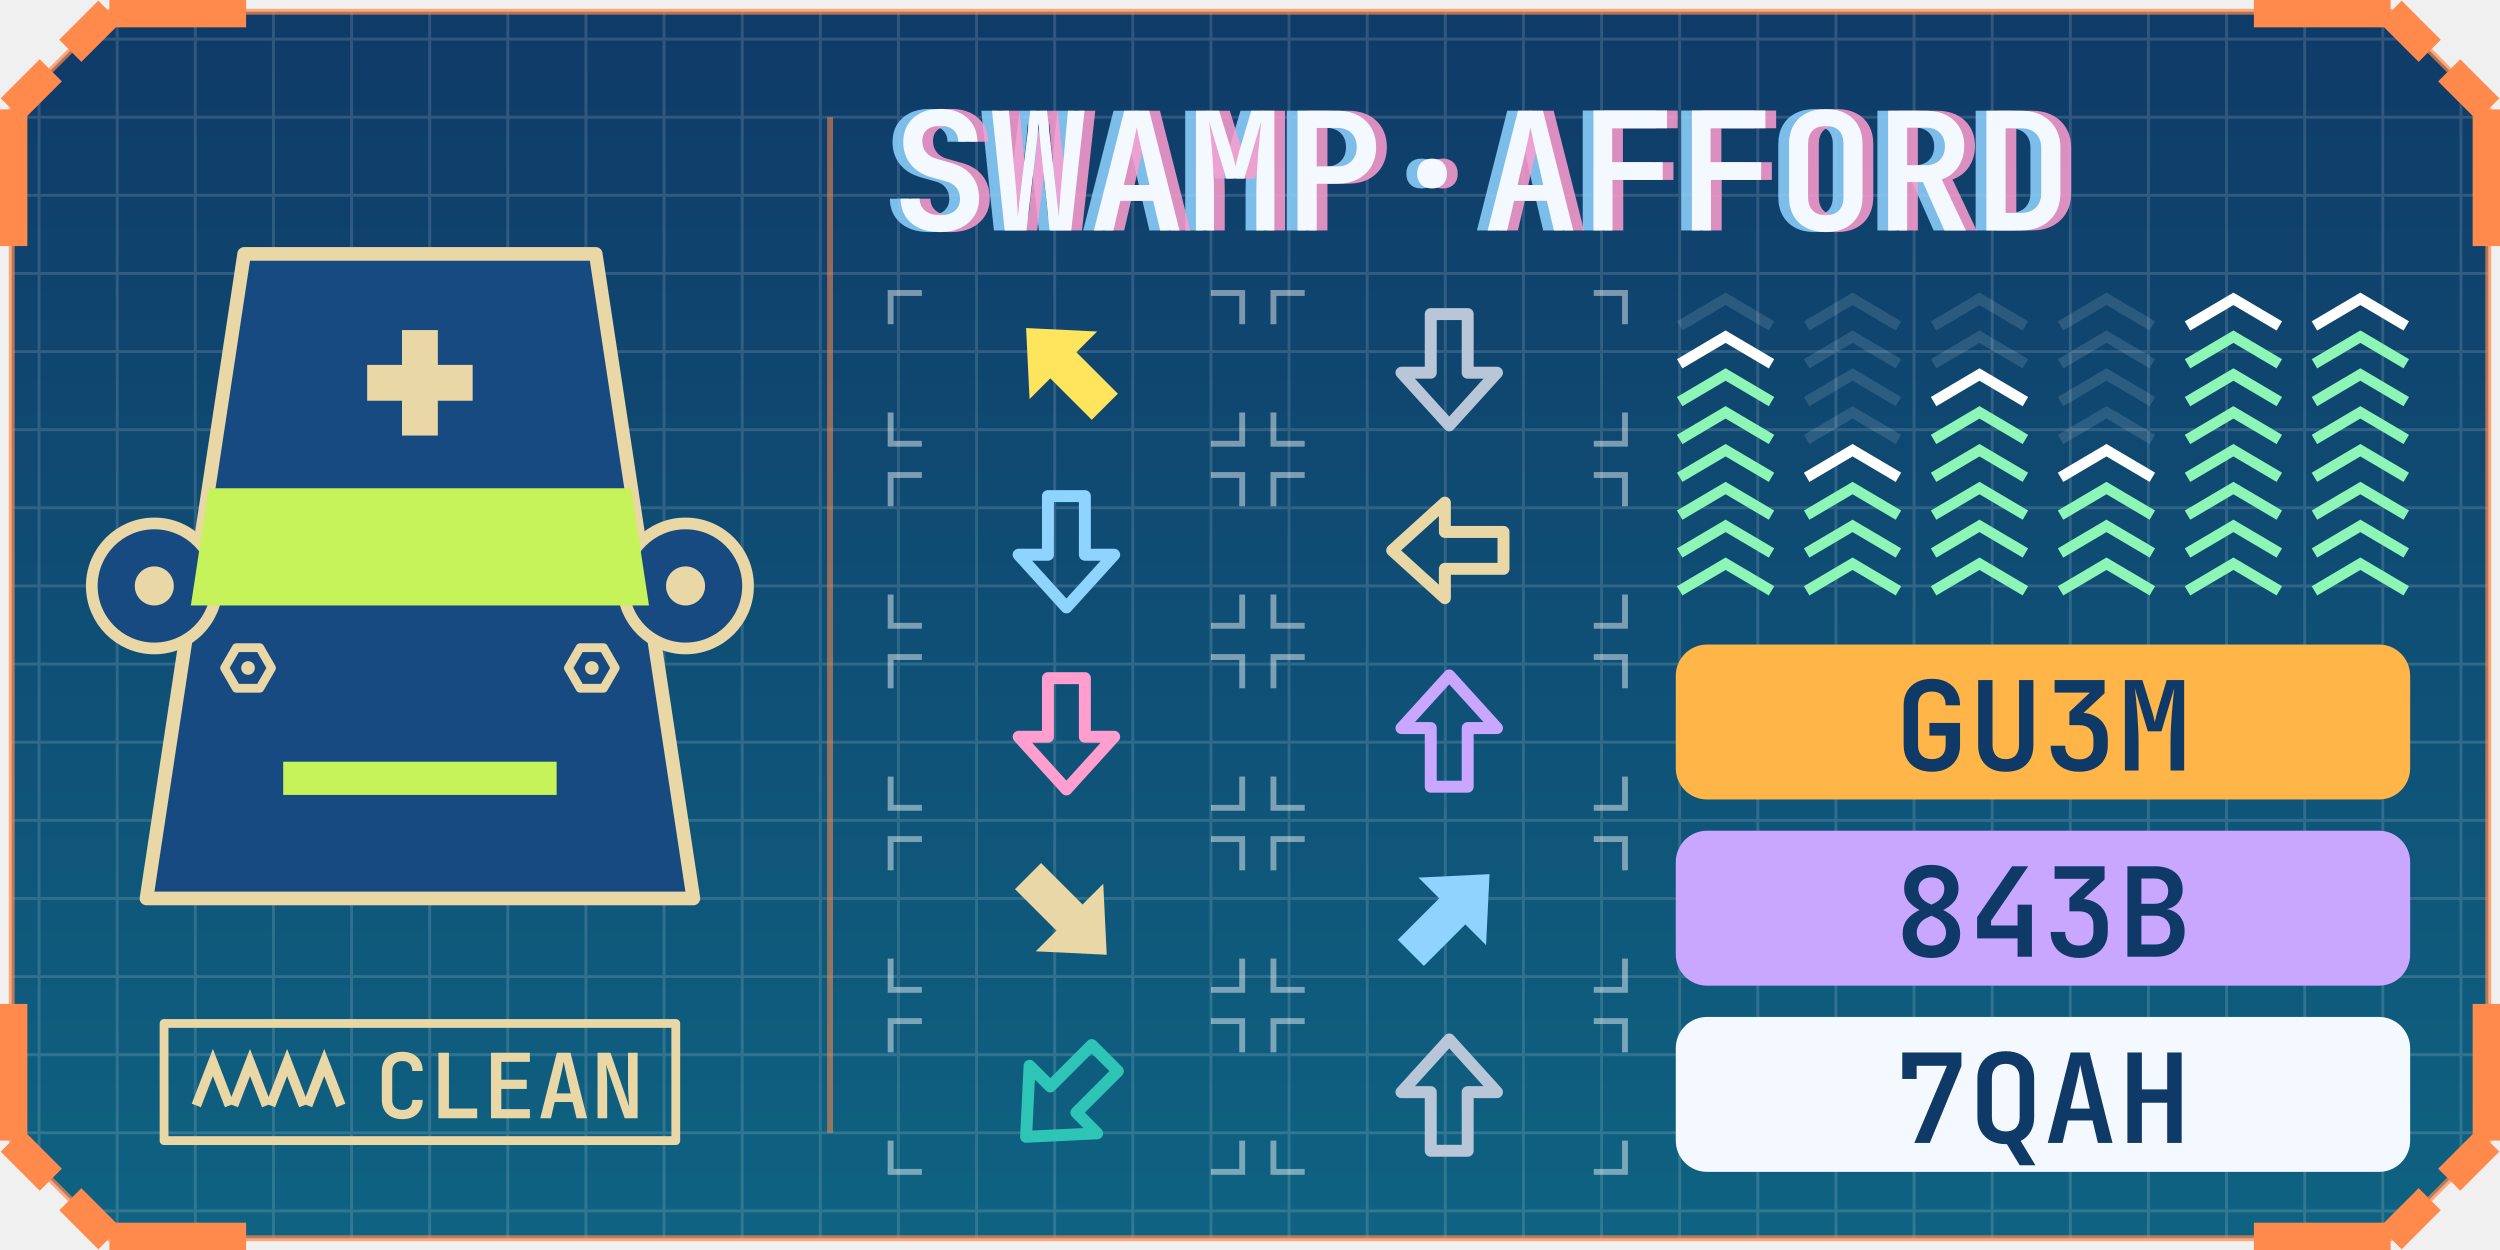
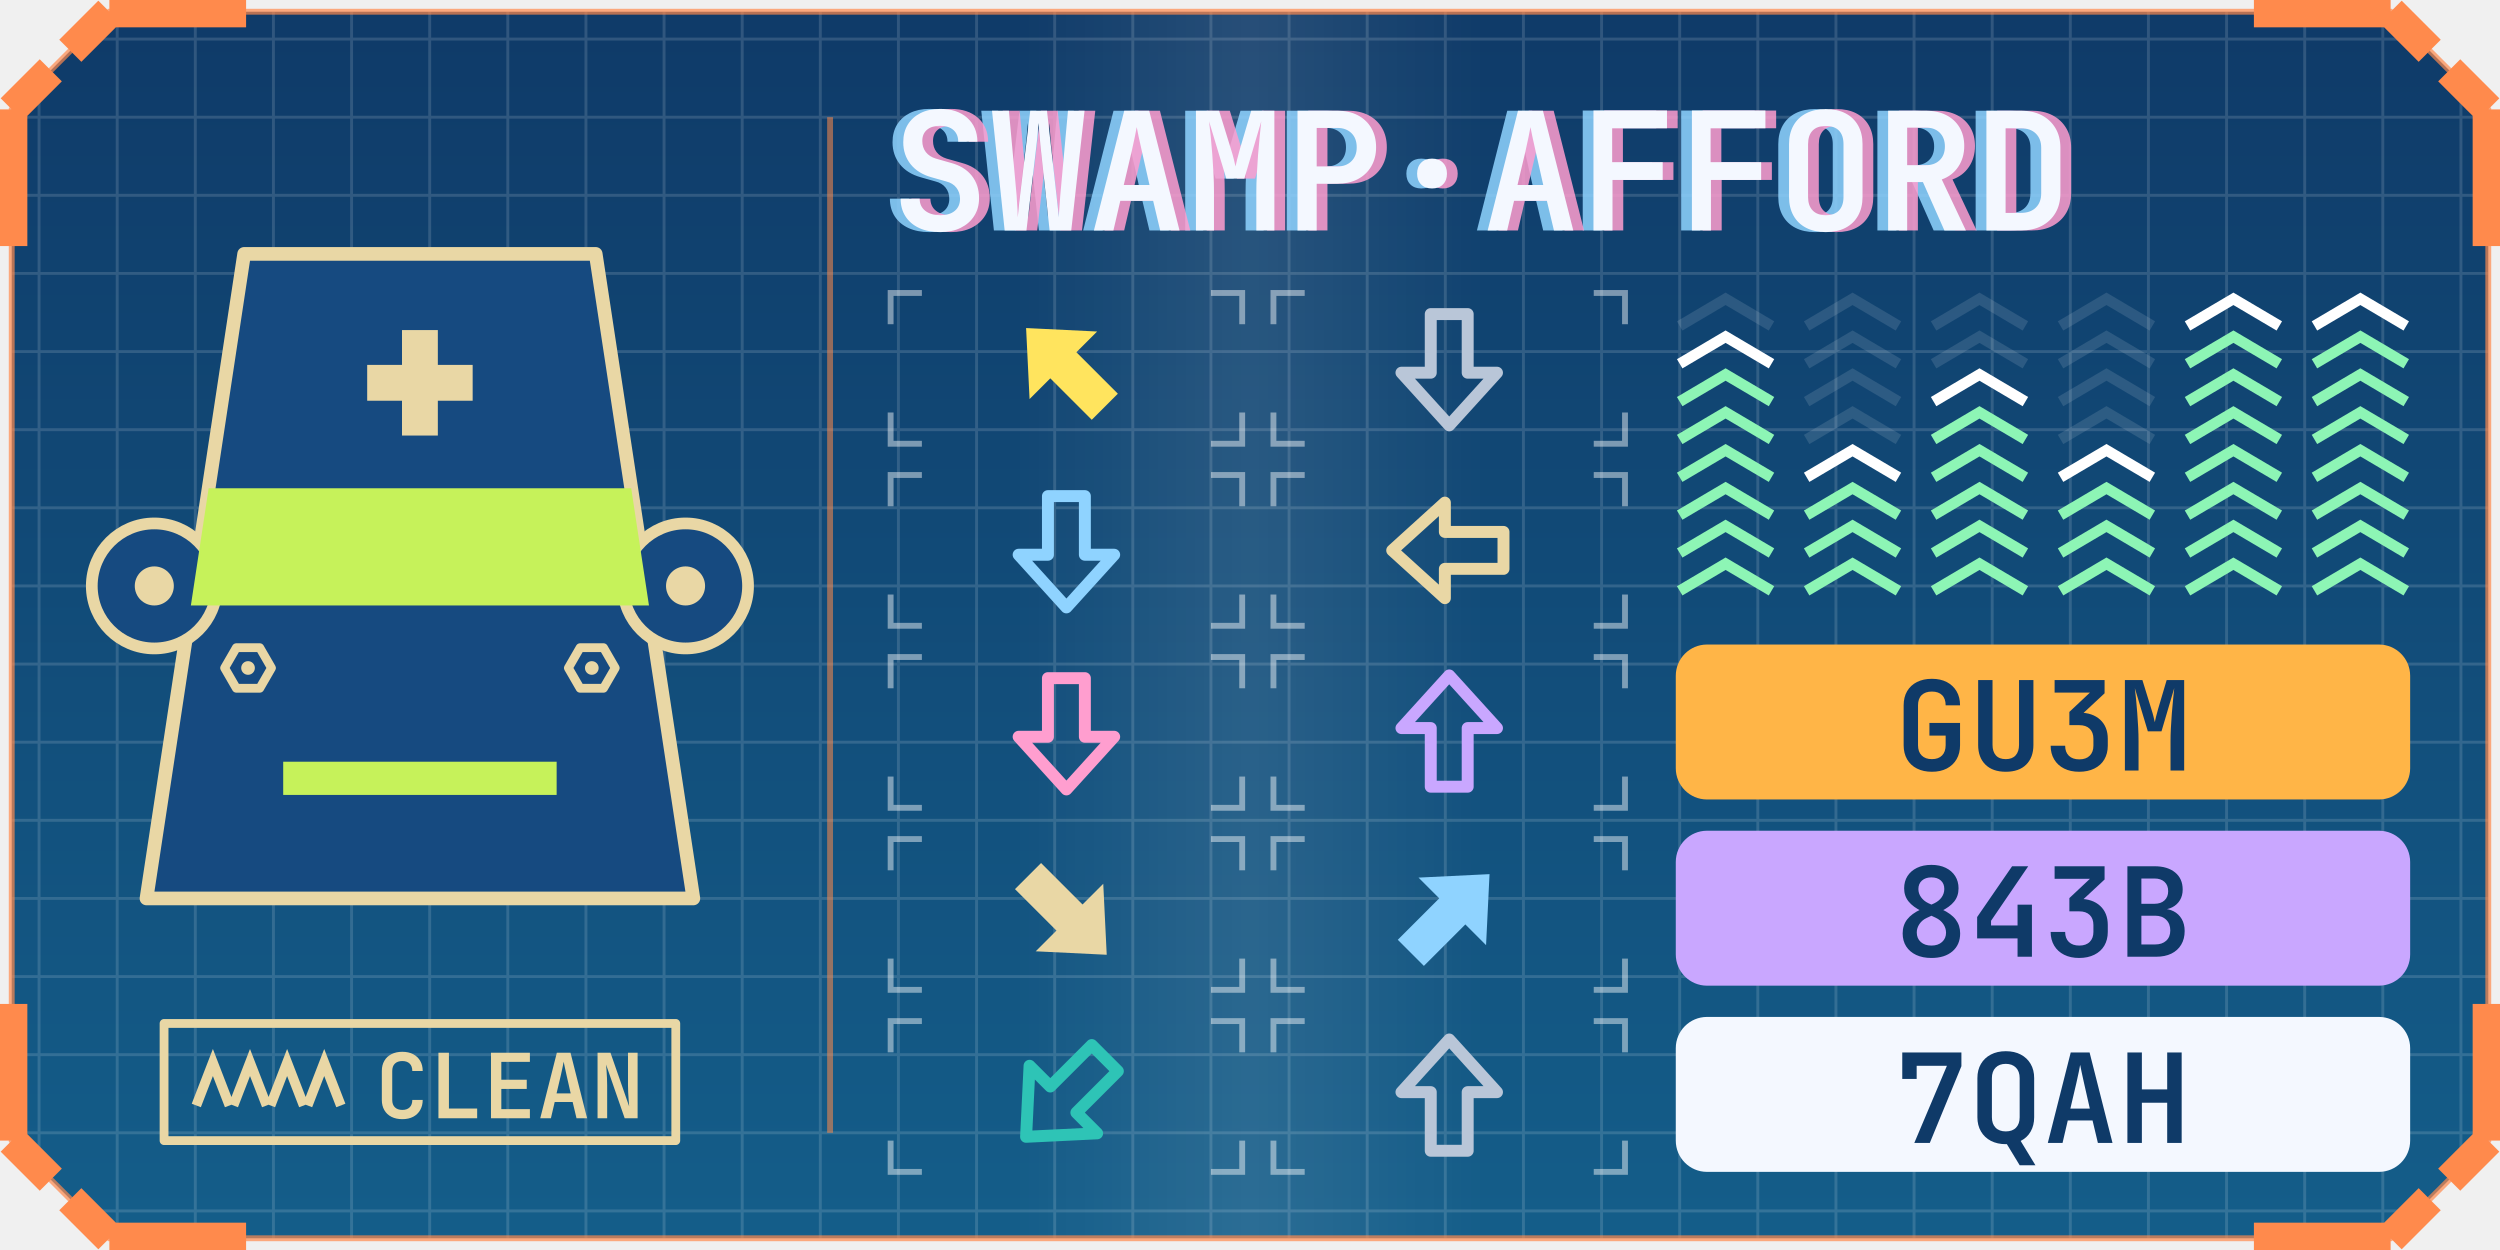
<svg xmlns="http://www.w3.org/2000/svg" viewBox="0 0 960 480" width="320" height="160">
  <defs>
    <linearGradient id="lg0" gradientUnits="userSpaceOnUse" x1="480" y1="0" x2="480" y2="480">
      <stop offset="0" stop-color="#0F3A68" />
-       <stop offset="1" stop-color="#0F6382" />
+       <stop offset="1" stop-color="#145E8A" />
    </linearGradient>
    <clipPath id="c1">
      <path d="M4.5 42L42 4.5L918 4.5L955.5 42L955.5 438L918 475.5L42 475.5L4.5 438Z" />
    </clipPath>
-     <clipPath id="c2">
+     <linearGradient id="lg2" gradientUnits="userSpaceOnUse" x1="390" y1="0" x2="570" y2="0">
+       <stop offset="0" stop-color="#FFFFFF" stop-opacity="0" />
+       <stop offset="0.5" stop-color="#FFFFFF" stop-opacity="0.1" />
+       <stop offset="1" stop-color="#FFFFFF" stop-opacity="0" />
+     </linearGradient>
+     <clipPath id="c3">
      <path d="M93.75 97.5L228.75 97.5L266.25 345L56.25 345Z" />
    </clipPath>
  </defs>
  <path d="M4.5 42L42 4.5L918 4.5L955.5 42L955.5 438L918 475.5L42 475.5L4.5 438Z" fill="url(#lg0)" />
  <g clip-path="url(#c1)">
+     <path d="M390 0L570 0L570 480L390 480Z" fill="url(#lg2)" />
    <path d="M15 0L15 480M45 0L45 480M75 0L75 480M105 0L105 480M135 0L135 480M165 0L165 480M195 0L195 480M225 0L225 480M255 0L255 480M285 0L285 480M315 0L315 480M345 0L345 480M375 0L375 480M405 0L405 480M435 0L435 480M465 0L465 480M495 0L495 480M525 0L525 480M555 0L555 480M585 0L585 480M615 0L615 480M645 0L645 480M675 0L675 480M705 0L705 480M735 0L735 480M765 0L765 480M795 0L795 480M825 0L825 480M855 0L855 480M885 0L885 480M915 0L915 480M945 0L945 480M0 15L960 15M0 45L960 45M0 75L960 75M0 105L960 105M0 135L960 135M0 165L960 165M0 195L960 195M0 225L960 225M0 255L960 255M0 285L960 285M0 315L960 315M0 345L960 345M0 375L960 375M0 405L960 405M0 435L960 435M0 465L960 465" fill="none" stroke="#FFFFFF" stroke-opacity="0.14" stroke-width="1.12" />
  </g>
  <path d="M4.5 42L42 4.5L918 4.5L955.5 42L955.5 438L918 475.5L42 475.5L4.5 438Z" fill="none" stroke="#FF8A4C" stroke-opacity="0.7" stroke-width="2.25" />
  <path d="M4.5 42L4.5 94.5M4.5 42L19.5 27M42 4.5L27 19.5M42 4.5L94.5 4.5M918 4.5L865.5 4.5M918 4.5L933 19.5M955.5 42L940.5 27M955.5 42L955.5 94.5M955.5 438L955.5 385.5M955.5 438L940.5 453M918 475.5L933 460.5M918 475.5L865.5 475.5M42 475.5L94.5 475.5M42 475.5L27 460.5M4.5 438L19.5 453M4.5 438L4.5 385.5" fill="none" stroke="#FF8A4C" stroke-width="12" />
  <path d="M318.75 45L318.75 435" fill="none" stroke="#FF8A4C" stroke-opacity="0.55" stroke-width="2.25" />
  <path d="M93.75 97.5L228.75 97.5L266.25 345L56.25 345Z" fill="#164A80" />
  <path d="M93.75 97.5L228.75 97.5L266.25 345L56.25 345Z" fill="none" stroke="#E9D7A5" stroke-width="5.25" stroke-linecap="round" stroke-linejoin="round" />
  <path d="M83.25 225C83.25 238.25 72.5 249 59.25 249C46 249 35.25 238.25 35.25 225C35.25 211.75 46 201 59.25 201C72.5 201 83.25 211.75 83.25 225" fill="#164A80" />
  <path d="M83.25 225C83.25 238.25 72.5 249 59.25 249C46 249 35.25 238.25 35.25 225C35.25 211.75 46 201 59.25 201C72.5 201 83.25 211.75 83.25 225" fill="none" stroke="#E9D7A5" stroke-width="4.5" stroke-linecap="round" stroke-linejoin="round" />
  <path d="M66.75 225C66.75 229.14 63.39 232.5 59.25 232.5C55.11 232.5 51.75 229.14 51.75 225C51.75 220.86 55.11 217.5 59.25 217.5C63.39 217.5 66.75 220.86 66.75 225" fill="#E9D7A5" />
  <path d="M287.25 225C287.25 238.25 276.5 249 263.25 249C250 249 239.25 238.25 239.25 225C239.25 211.75 250 201 263.25 201C276.5 201 287.25 211.75 287.25 225" fill="#164A80" />
  <path d="M287.25 225C287.25 238.25 276.5 249 263.25 249C250 249 239.25 238.25 239.25 225C239.25 211.75 250 201 263.25 201C276.5 201 287.25 211.75 287.25 225" fill="none" stroke="#E9D7A5" stroke-width="4.5" stroke-linecap="round" stroke-linejoin="round" />
  <path d="M270.75 225C270.75 229.14 267.39 232.5 263.25 232.5C259.11 232.5 255.75 229.14 255.75 225C255.75 220.86 259.11 217.5 263.25 217.5C267.39 217.5 270.75 220.86 270.75 225" fill="#E9D7A5" />
  <path d="M154.37 126.75L168.13 126.75L168.13 140.12L181.5 140.12L181.5 153.88L168.13 153.88L168.13 167.25L154.37 167.25L154.37 153.88L141 153.88L141 140.12L154.37 140.12Z" fill="#E9D7A5" />
-   <g clip-path="url(#c2)">
+   <g clip-path="url(#c3)">
    <path d="M56.25 187.5L266.25 187.5L266.25 232.5L56.25 232.5Z" fill="#C6F25A" />
  </g>
  <path d="M108.75 292.5L213.75 292.5L213.75 305.25L108.75 305.25Z" fill="#C6F25A" />
  <path d="M104.25 256.5L99.75 264.29L90.75 264.29L86.25 256.5L90.75 248.71L99.75 248.71Z" fill="none" stroke="#E9D7A5" stroke-width="3.38" stroke-linecap="round" stroke-linejoin="round" />
  <path d="M97.87 256.5C97.87 257.95 96.7 259.13 95.25 259.13C93.8 259.13 92.62 257.95 92.62 256.5C92.62 255.05 93.8 253.88 95.25 253.88C96.7 253.88 97.87 255.05 97.87 256.5" fill="#E9D7A5" />
  <path d="M236.25 256.5L231.75 264.29L222.75 264.29L218.25 256.5L222.75 248.71L231.75 248.71Z" fill="none" stroke="#E9D7A5" stroke-width="3.38" stroke-linecap="round" stroke-linejoin="round" />
  <path d="M229.88 256.5C229.88 257.95 228.7 259.13 227.25 259.13C225.8 259.13 224.62 257.95 224.62 256.5C224.62 255.05 225.8 253.88 227.25 253.88C228.7 253.88 229.88 255.05 229.88 256.5" fill="#E9D7A5" />
  <path d="M63 393L259.5 393L259.5 438L63 438Z" fill="none" stroke="#E9D7A5" stroke-width="3.38" stroke-linejoin="round" />
  <path d="M75.38 424.5L81.75 408L88.12 424.5M89.63 424.5L96 408L102.38 424.5M103.88 424.5L110.25 408L116.62 424.5M118.12 424.5L124.5 408L130.88 424.5" fill="none" stroke="#E9D7A5" stroke-width="3.75" />
  <path d="M154.49 429.76Q152.11 429.76 150.33 428.87Q148.55 427.97 147.59 426.3Q146.62 424.62 146.62 422.38L146.62 411.27Q146.62 409 147.59 407.34Q148.55 405.68 150.33 404.79Q152.11 403.89 154.49 403.89Q156.9 403.89 158.65 404.8Q160.39 405.72 161.35 407.36Q162.32 409 162.32 411.27L158.32 411.27Q158.32 409.41 157.32 408.43Q156.32 407.44 154.49 407.44Q152.66 407.44 151.64 408.43Q150.62 409.41 150.62 411.27L150.62 422.38Q150.62 424.21 151.64 425.21Q152.66 426.21 154.49 426.21Q156.32 426.21 157.32 425.21Q158.32 424.21 158.32 422.38L162.32 422.38Q162.32 424.59 161.35 426.26Q160.39 427.94 158.65 428.85Q156.9 429.76 154.49 429.76ZM168.36 429.42L168.36 404.24L172.39 404.24L172.39 425.69L183.23 425.69L183.23 429.42ZM188.54 429.42L188.54 404.24L203.48 404.24L203.48 407.75L192.51 407.75L192.51 414.62L202.27 414.62L202.27 418.14L192.51 418.14L192.51 425.9L203.48 425.9L203.48 429.42ZM207.45 429.42L213.83 404.24L219.07 404.24L225.45 429.42L221.38 429.42L219.9 423.18L213 423.18L211.55 429.42ZM213.72 419.86L219.14 419.86L217.55 412.86Q217.14 411.07 216.85 409.65Q216.55 408.24 216.45 407.69Q216.35 408.24 216.07 409.63Q215.79 411.03 215.38 412.83ZM229.46 429.42L229.46 404.24L234.42 404.24L241.6 424.87Q241.53 423.83 241.41 422.4Q241.29 420.97 241.22 419.43Q241.15 417.9 241.15 416.69L241.15 404.24L244.84 404.24L244.84 429.42L239.88 429.42L232.73 408.79Q232.84 409.72 232.92 411.1Q233.01 412.48 233.08 413.95Q233.15 415.41 233.15 416.66L233.15 429.42Z" fill="#E9D7A5" />
  <path d="M356.9 89.13Q352.24 89.13 348.84 87.56Q345.44 85.98 343.58 83.08Q341.72 80.18 341.72 76.28L349.03 76.28Q349.03 79.24 351.17 80.94Q353.31 82.64 357.03 82.64Q360.49 82.64 362.51 80.97Q364.52 79.3 364.52 76.34Q364.52 73.88 363.14 72.09Q361.75 70.29 359.17 69.66L353.63 68.09Q348.4 66.64 345.56 63.08Q342.73 59.52 342.73 54.61Q342.73 50.7 344.46 47.86Q346.19 45.03 349.37 43.42Q352.55 41.82 356.9 41.82Q363.45 41.82 367.3 45.25Q371.14 48.68 371.2 54.42L363.83 54.42Q363.83 51.58 362 49.94Q360.18 48.31 356.84 48.31Q353.63 48.31 351.83 49.85Q350.03 51.39 350.03 54.1Q350.03 56.62 351.39 58.39Q352.74 60.15 355.26 60.91L361 62.54Q366.23 63.93 369.03 67.46Q371.83 70.99 371.83 76.09Q371.83 80 369.97 82.92Q368.12 85.85 364.78 87.49Q361.44 89.13 356.9 89.13ZM381.66 88.5L376.81 42.51L383.3 42.51L386.26 75.08Q386.32 76.22 386.42 77.76Q386.51 79.3 386.61 80.81Q386.7 82.33 386.7 83.46Q386.83 82.33 386.95 80.81Q387.08 79.3 387.27 77.76Q387.46 76.22 387.58 75.08L391.49 42.51L397.91 42.51L401.57 75.08Q401.69 76.22 401.85 77.76Q402.01 79.3 402.2 80.81Q402.39 82.33 402.45 83.46Q402.51 82.33 402.61 80.81Q402.7 79.3 402.83 77.76Q402.95 76.22 403.02 75.08L405.98 42.51L412.34 42.51L407.24 88.5L398.92 88.5L395.39 55.68Q395.27 54.35 395.14 52.84Q395.02 51.33 394.89 49.82Q394.76 48.31 394.64 47.23Q394.58 48.31 394.45 49.82Q394.32 51.33 394.2 52.84Q394.07 54.35 393.88 55.68L390.04 88.5ZM415.93 88.5L427.59 42.51L437.16 42.51L448.82 88.5L441.38 88.5L438.68 77.1L426.08 77.1L423.43 88.5ZM427.4 71.05L437.29 71.05L434.39 58.26Q433.64 54.98 433.1 52.4Q432.56 49.82 432.38 48.81Q432.19 49.82 431.68 52.37Q431.18 54.92 430.42 58.2ZM455.12 88.5L455.12 42.51L464 42.51L468.54 57.19Q469.23 59.33 469.67 61.19Q470.11 63.05 470.3 63.93Q470.49 63.05 470.93 61.19Q471.37 59.33 472 57.19L476.35 42.51L485.23 42.51L485.23 88.5L478.3 88.5L478.3 73.63Q478.3 70.55 478.49 66.89Q478.68 63.24 478.96 59.52Q479.25 55.8 479.59 52.43Q479.94 49.06 480.19 46.6L473.7 68.59L466.77 68.59L460.16 46.6Q460.47 49 460.79 52.24Q461.1 55.49 461.39 59.17Q461.67 62.86 461.86 66.58Q462.05 70.29 462.05 73.63L462.05 88.5ZM494.12 88.5L494.12 42.51L509.36 42.51Q513.9 42.51 517.24 44.24Q520.58 45.98 522.43 49.12Q524.29 52.27 524.29 56.56Q524.29 60.72 522.43 63.9Q520.58 67.08 517.24 68.81Q513.9 70.55 509.36 70.55L501.49 70.55L501.49 88.5ZM501.49 63.93L509.36 63.93Q512.76 63.93 514.81 61.91Q516.86 59.9 516.86 56.56Q516.86 53.09 514.81 51.11Q512.76 49.12 509.36 49.12L501.49 49.12ZM545.78 72.37Q543.13 72.37 541.59 70.83Q540.04 69.28 540.04 66.7Q540.04 64.06 541.59 62.48Q543.13 60.91 545.78 60.91Q548.42 60.91 549.96 62.48Q551.51 64.06 551.51 66.7Q551.51 69.28 549.96 70.83Q548.42 72.37 545.78 72.37ZM567.13 88.5L578.79 42.51L588.36 42.51L600.02 88.5L592.58 88.5L589.88 77.1L577.28 77.1L574.63 88.5ZM578.6 71.05L588.49 71.05L585.59 58.26Q584.84 54.98 584.3 52.4Q583.76 49.82 583.58 48.81Q583.39 49.82 582.88 52.37Q582.38 54.92 581.62 58.2ZM607.77 88.5L607.77 42.45L635.99 42.45L635.99 49.25L614.95 49.25L614.95 62.29L634.35 62.29L634.35 69.1L615.08 69.1L615.08 88.5ZM645.57 88.5L645.57 42.45L673.79 42.45L673.79 49.25L652.75 49.25L652.75 62.29L672.15 62.29L672.15 69.1L652.88 69.1L652.88 88.5ZM696.98 89.13Q692.63 89.13 689.45 87.49Q686.27 85.85 684.56 82.8Q682.86 79.74 682.86 75.65L682.86 55.36Q682.86 51.2 684.56 48.18Q686.27 45.16 689.45 43.52Q692.63 41.88 696.98 41.88Q701.39 41.88 704.54 43.52Q707.69 45.16 709.39 48.18Q711.09 51.2 711.09 55.36L711.09 75.65Q711.09 79.74 709.39 82.8Q707.69 85.85 704.54 87.49Q701.39 89.13 696.98 89.13ZM696.98 82.64Q700.31 82.64 702.05 80.81Q703.78 78.99 703.78 75.65L703.78 55.36Q703.78 51.96 702.05 50.16Q700.31 48.37 696.98 48.37Q693.64 48.37 691.9 50.16Q690.17 51.96 690.17 55.36L690.17 75.65Q690.17 78.99 691.94 80.81Q693.7 82.64 696.98 82.64ZM720.92 88.5L720.92 42.51L735.41 42.51Q739.88 42.51 743.19 44.18Q746.49 45.85 748.32 48.9Q750.15 51.96 750.15 56.05Q750.15 60.65 747.82 64.09Q745.49 67.52 741.52 68.91L750.78 88.5L742.52 88.5L734.27 69.92L728.22 69.92L728.22 88.5ZM728.22 63.43L735.41 63.43Q738.74 63.43 740.73 61.5Q742.71 59.58 742.71 56.24Q742.71 52.91 740.73 50.95Q738.74 49 735.41 49L728.22 49ZM758.65 88.5L758.65 42.51L771.88 42.51Q776.54 42.51 779.91 44.27Q783.29 46.04 785.18 49.22Q787.07 52.4 787.07 56.75L787.07 74.2Q787.07 78.55 785.18 81.76Q783.29 84.97 779.91 86.74Q776.54 88.5 771.88 88.5ZM766.02 81.76L771.88 81.76Q775.54 81.76 777.62 79.74Q779.69 77.73 779.69 74.2L779.69 56.75Q779.69 53.28 777.62 51.27Q775.54 49.25 771.88 49.25L766.02 49.25Z" fill="#8FD3FF" fill-opacity="0.85" />
  <path d="M365.15 89.13Q360.49 89.13 357.09 87.56Q353.69 85.98 351.83 83.08Q349.97 80.18 349.97 76.28L357.28 76.28Q357.28 79.24 359.42 80.94Q361.56 82.64 365.28 82.64Q368.74 82.64 370.76 80.97Q372.77 79.3 372.77 76.34Q372.77 73.88 371.39 72.09Q370 70.29 367.42 69.66L361.88 68.09Q356.65 66.64 353.81 63.08Q350.98 59.52 350.98 54.61Q350.98 50.7 352.71 47.86Q354.44 45.03 357.62 43.42Q360.8 41.82 365.15 41.82Q371.7 41.82 375.55 45.25Q379.39 48.68 379.45 54.42L372.08 54.42Q372.08 51.58 370.25 49.94Q368.43 48.31 365.09 48.31Q361.88 48.31 360.08 49.85Q358.28 51.39 358.28 54.1Q358.28 56.62 359.64 58.39Q360.99 60.15 363.51 60.91L369.25 62.54Q374.48 63.93 377.28 67.46Q380.08 70.99 380.08 76.09Q380.08 80 378.22 82.92Q376.37 85.85 373.03 87.49Q369.69 89.13 365.15 89.13ZM389.91 88.5L385.06 42.51L391.55 42.51L394.51 75.08Q394.57 76.22 394.67 77.76Q394.76 79.3 394.86 80.81Q394.95 82.33 394.95 83.46Q395.08 82.33 395.2 80.81Q395.33 79.3 395.52 77.76Q395.71 76.22 395.83 75.08L399.74 42.51L406.16 42.51L409.82 75.08Q409.94 76.22 410.1 77.76Q410.26 79.3 410.45 80.81Q410.64 82.33 410.7 83.46Q410.76 82.33 410.86 80.81Q410.95 79.3 411.08 77.76Q411.2 76.22 411.27 75.08L414.23 42.51L420.59 42.51L415.49 88.5L407.17 88.5L403.64 55.68Q403.52 54.35 403.39 52.84Q403.27 51.33 403.14 49.82Q403.01 48.31 402.89 47.23Q402.82 48.31 402.7 49.82Q402.57 51.33 402.45 52.84Q402.32 54.35 402.13 55.68L398.29 88.5ZM424.18 88.5L435.84 42.51L445.41 42.51L457.07 88.5L449.63 88.5L446.92 77.1L434.32 77.1L431.68 88.5ZM435.65 71.05L445.54 71.05L442.64 58.26Q441.88 54.98 441.35 52.4Q440.81 49.82 440.62 48.81Q440.44 49.82 439.93 52.37Q439.43 54.92 438.67 58.2ZM463.37 88.5L463.37 42.51L472.25 42.51L476.79 57.19Q477.48 59.33 477.92 61.19Q478.36 63.05 478.55 63.93Q478.74 63.05 479.18 61.19Q479.62 59.33 480.25 57.19L484.6 42.51L493.48 42.51L493.48 88.5L486.55 88.5L486.55 73.63Q486.55 70.55 486.74 66.89Q486.93 63.24 487.21 59.52Q487.5 55.8 487.84 52.43Q488.19 49.06 488.44 46.6L481.95 68.59L475.02 68.59L468.41 46.6Q468.72 49 469.04 52.24Q469.35 55.49 469.64 59.17Q469.92 62.86 470.11 66.58Q470.3 70.29 470.3 73.63L470.3 88.5ZM502.37 88.5L502.37 42.51L517.61 42.51Q522.15 42.51 525.49 44.24Q528.83 45.98 530.68 49.12Q532.54 52.27 532.54 56.56Q532.54 60.72 530.68 63.9Q528.83 67.08 525.49 68.81Q522.15 70.55 517.61 70.55L509.74 70.55L509.74 88.5ZM509.74 63.93L517.61 63.93Q521.01 63.93 523.06 61.91Q525.11 59.9 525.11 56.56Q525.11 53.09 523.06 51.11Q521.01 49.12 517.61 49.12L509.74 49.12ZM554.03 72.37Q551.38 72.37 549.84 70.83Q548.29 69.28 548.29 66.7Q548.29 64.06 549.84 62.48Q551.38 60.91 554.03 60.91Q556.67 60.91 558.21 62.48Q559.76 64.06 559.76 66.7Q559.76 69.28 558.21 70.83Q556.67 72.37 554.03 72.37ZM575.38 88.5L587.04 42.51L596.61 42.51L608.27 88.5L600.83 88.5L598.13 77.1L585.53 77.1L582.88 88.5ZM586.85 71.05L596.74 71.05L593.84 58.26Q593.09 54.98 592.55 52.4Q592.01 49.82 591.83 48.81Q591.64 49.82 591.13 52.37Q590.63 54.92 589.87 58.2ZM616.02 88.5L616.02 42.45L644.24 42.45L644.24 49.25L623.2 49.25L623.2 62.29L642.6 62.29L642.6 69.1L623.33 69.1L623.33 88.5ZM653.82 88.5L653.82 42.45L682.04 42.45L682.04 49.25L661 49.25L661 62.29L680.4 62.29L680.4 69.1L661.13 69.1L661.13 88.5ZM705.23 89.13Q700.88 89.13 697.7 87.49Q694.52 85.85 692.81 82.8Q691.11 79.74 691.11 75.65L691.11 55.36Q691.11 51.2 692.81 48.18Q694.52 45.16 697.7 43.52Q700.88 41.88 705.23 41.88Q709.64 41.88 712.79 43.52Q715.94 45.16 717.64 48.18Q719.34 51.2 719.34 55.36L719.34 75.65Q719.34 79.74 717.64 82.8Q715.94 85.85 712.79 87.49Q709.64 89.13 705.23 89.13ZM705.23 82.64Q708.56 82.64 710.3 80.81Q712.03 78.99 712.03 75.65L712.03 55.36Q712.03 51.96 710.3 50.16Q708.56 48.37 705.23 48.37Q701.89 48.37 700.15 50.16Q698.42 51.96 698.42 55.36L698.42 75.65Q698.42 78.99 700.19 80.81Q701.95 82.64 705.23 82.64ZM729.17 88.5L729.17 42.51L743.66 42.51Q748.13 42.51 751.44 44.18Q754.74 45.85 756.57 48.9Q758.4 51.96 758.4 56.05Q758.4 60.65 756.07 64.09Q753.74 67.52 749.77 68.91L759.03 88.5L750.77 88.5L742.52 69.92L736.47 69.92L736.47 88.5ZM736.47 63.43L743.66 63.43Q746.99 63.43 748.98 61.5Q750.96 59.58 750.96 56.24Q750.96 52.91 748.98 50.95Q746.99 49 743.66 49L736.47 49ZM766.9 88.5L766.9 42.51L780.13 42.51Q784.79 42.51 788.16 44.27Q791.54 46.04 793.43 49.22Q795.32 52.4 795.32 56.75L795.32 74.2Q795.32 78.55 793.43 81.76Q791.54 84.97 788.16 86.74Q784.79 88.5 780.13 88.5ZM774.27 81.76L780.13 81.76Q783.79 81.76 785.87 79.74Q787.94 77.73 787.94 74.2L787.94 56.75Q787.94 53.28 785.87 51.27Q783.79 49.25 780.13 49.25L774.27 49.25Z" fill="#FF9ECF" fill-opacity="0.85" />
  <path d="M361.03 89.13Q356.36 89.13 352.96 87.56Q349.56 85.98 347.7 83.08Q345.84 80.18 345.84 76.28L353.15 76.28Q353.15 79.24 355.29 80.94Q357.44 82.64 361.15 82.64Q364.62 82.64 366.63 80.97Q368.65 79.3 368.65 76.34Q368.65 73.88 367.26 72.09Q365.88 70.29 363.29 69.66L357.75 68.09Q352.52 66.64 349.69 63.08Q346.85 59.52 346.85 54.61Q346.85 50.7 348.58 47.86Q350.32 45.03 353.5 43.42Q356.68 41.82 361.03 41.82Q367.58 41.82 371.42 45.25Q375.26 48.68 375.33 54.42L367.96 54.42Q367.96 51.58 366.13 49.94Q364.3 48.31 360.96 48.31Q357.75 48.31 355.95 49.85Q354.16 51.39 354.16 54.1Q354.16 56.62 355.51 58.39Q356.87 60.15 359.39 60.91L365.12 62.54Q370.35 63.93 373.15 67.46Q375.96 70.99 375.96 76.09Q375.96 80 374.1 82.92Q372.24 85.85 368.9 87.49Q365.56 89.13 361.03 89.13ZM385.79 88.5L380.93 42.51L387.42 42.51L390.38 75.08Q390.45 76.22 390.54 77.76Q390.64 79.3 390.73 80.81Q390.82 82.33 390.82 83.46Q390.95 82.33 391.08 80.81Q391.2 79.3 391.39 77.76Q391.58 76.22 391.71 75.08L395.61 42.51L402.04 42.51L405.69 75.08Q405.82 76.22 405.98 77.76Q406.13 79.3 406.32 80.81Q406.51 82.33 406.57 83.46Q406.64 82.33 406.73 80.81Q406.83 79.3 406.95 77.76Q407.08 76.22 407.14 75.08L410.1 42.51L416.47 42.51L411.36 88.5L403.05 88.5L399.52 55.68Q399.39 54.35 399.27 52.84Q399.14 51.33 399.01 49.82Q398.89 48.31 398.76 47.23Q398.7 48.31 398.57 49.82Q398.45 51.33 398.32 52.84Q398.2 54.35 398.01 55.68L394.16 88.5ZM420.06 88.5L431.71 42.51L441.29 42.51L452.94 88.5L445.51 88.5L442.8 77.1L430.2 77.1L427.55 88.5ZM431.52 71.05L441.41 71.05L438.52 58.26Q437.76 54.98 437.22 52.4Q436.69 49.82 436.5 48.81Q436.31 49.82 435.81 52.37Q435.3 54.92 434.55 58.2ZM459.24 88.5L459.24 42.51L468.13 42.51L472.66 57.19Q473.35 59.33 473.8 61.19Q474.24 63.05 474.43 63.93Q474.61 63.05 475.06 61.19Q475.5 59.33 476.13 57.19L480.47 42.51L489.36 42.51L489.36 88.5L482.43 88.5L482.43 73.63Q482.43 70.55 482.62 66.89Q482.8 63.24 483.09 59.52Q483.37 55.8 483.72 52.43Q484.06 49.06 484.32 46.6L477.83 68.59L470.9 68.59L464.28 46.6Q464.6 49 464.91 52.24Q465.23 55.49 465.51 59.17Q465.8 62.86 465.98 66.58Q466.17 70.29 466.17 73.63L466.17 88.5ZM498.24 88.5L498.24 42.51L513.49 42.51Q518.02 42.51 521.36 44.24Q524.7 45.98 526.56 49.12Q528.42 52.27 528.42 56.56Q528.42 60.72 526.56 63.9Q524.7 67.08 521.36 68.81Q518.02 70.55 513.49 70.55L505.61 70.55L505.61 88.5ZM505.61 63.93L513.49 63.93Q516.89 63.93 518.94 61.91Q520.98 59.9 520.98 56.56Q520.98 53.09 518.94 51.11Q516.89 49.12 513.49 49.12L505.61 49.12ZM549.9 72.37Q547.25 72.37 545.71 70.83Q544.17 69.28 544.17 66.7Q544.17 64.06 545.71 62.48Q547.25 60.91 549.9 60.91Q552.55 60.91 554.09 62.48Q555.63 64.06 555.63 66.7Q555.63 69.28 554.09 70.83Q552.55 72.37 549.9 72.37ZM571.26 88.5L582.91 42.51L592.49 42.51L604.14 88.5L596.71 88.5L594 77.1L581.4 77.1L578.75 88.5ZM582.72 71.05L592.61 71.05L589.72 58.26Q588.96 54.98 588.42 52.4Q587.89 49.82 587.7 48.81Q587.51 49.82 587.01 52.37Q586.5 54.92 585.75 58.2ZM611.89 88.5L611.89 42.45L640.12 42.45L640.12 49.25L619.07 49.25L619.07 62.29L638.48 62.29L638.48 69.1L619.2 69.1L619.2 88.5ZM649.69 88.5L649.69 42.45L677.92 42.45L677.92 49.25L656.87 49.25L656.87 62.29L676.28 62.29L676.28 69.1L657 69.1L657 88.5ZM701.1 89.13Q696.75 89.13 693.57 87.49Q690.39 85.85 688.69 82.8Q686.99 79.74 686.99 75.65L686.99 55.36Q686.99 51.2 688.69 48.18Q690.39 45.16 693.57 43.52Q696.75 41.88 701.1 41.88Q705.51 41.88 708.66 43.52Q711.81 45.16 713.51 48.18Q715.21 51.2 715.21 55.36L715.21 75.65Q715.21 79.74 713.51 82.8Q711.81 85.85 708.66 87.49Q705.51 89.13 701.1 89.13ZM701.1 82.64Q704.44 82.64 706.17 80.81Q707.9 78.99 707.9 75.65L707.9 55.36Q707.9 51.96 706.17 50.16Q704.44 48.37 701.1 48.37Q697.76 48.37 696.03 50.16Q694.3 51.96 694.3 55.36L694.3 75.65Q694.3 78.99 696.06 80.81Q697.82 82.64 701.1 82.64ZM725.04 88.5L725.04 42.51L739.53 42.51Q744 42.51 747.31 44.18Q750.62 45.85 752.45 48.9Q754.27 51.96 754.27 56.05Q754.27 60.65 751.94 64.09Q749.61 67.52 745.64 68.91L754.9 88.5L746.65 88.5L738.4 69.92L732.35 69.92L732.35 88.5ZM732.35 63.43L739.53 63.43Q742.87 63.43 744.85 61.5Q746.84 59.58 746.84 56.24Q746.84 52.91 744.85 50.95Q742.87 49 739.53 49L732.35 49ZM762.78 88.5L762.78 42.51L776.01 42.51Q780.67 42.51 784.04 44.27Q787.41 46.04 789.3 49.22Q791.19 52.4 791.19 56.75L791.19 74.2Q791.19 78.55 789.3 81.76Q787.41 84.97 784.04 86.74Q780.67 88.5 776.01 88.5ZM770.15 81.76L776.01 81.76Q779.66 81.76 781.74 79.74Q783.82 77.73 783.82 74.2L783.82 56.75Q783.82 53.28 781.74 51.27Q779.66 49.25 776.01 49.25L770.15 49.25Z" fill="#F4F8FF" />
  <path d="M645 226.88L662.62 216.47L680.25 226.88" fill="none" stroke="#8DF5B5" stroke-width="4.12" />
  <path d="M645 212.34L662.62 201.94L680.25 212.34" fill="none" stroke="#8DF5B5" stroke-width="4.12" />
  <path d="M645 197.81L662.62 187.41L680.25 197.81" fill="none" stroke="#8DF5B5" stroke-width="4.12" />
  <path d="M645 183.28L662.62 172.88L680.25 183.28" fill="none" stroke="#8DF5B5" stroke-width="4.12" />
  <path d="M645 168.75L662.62 158.34L680.25 168.75" fill="none" stroke="#8DF5B5" stroke-width="4.12" />
  <path d="M645 154.22L662.62 143.81L680.25 154.22" fill="none" stroke="#8DF5B5" stroke-width="4.12" />
  <path d="M645 139.69L662.62 129.28L680.25 139.69" fill="none" stroke="#FFFFFF" stroke-width="4.12" />
  <path d="M645 125.16L662.62 114.75L680.25 125.16" fill="none" stroke="#FFFFFF" stroke-opacity="0.12" stroke-width="4.12" />
  <path d="M693.75 226.88L711.38 216.47L729 226.88" fill="none" stroke="#8DF5B5" stroke-width="4.12" />
  <path d="M693.75 212.34L711.38 201.94L729 212.34" fill="none" stroke="#8DF5B5" stroke-width="4.12" />
  <path d="M693.75 197.81L711.38 187.41L729 197.81" fill="none" stroke="#8DF5B5" stroke-width="4.12" />
  <path d="M693.75 183.28L711.38 172.88L729 183.28" fill="none" stroke="#FFFFFF" stroke-width="4.12" />
  <path d="M693.75 168.75L711.38 158.34L729 168.75" fill="none" stroke="#FFFFFF" stroke-opacity="0.12" stroke-width="4.12" />
  <path d="M693.75 154.22L711.38 143.81L729 154.22" fill="none" stroke="#FFFFFF" stroke-opacity="0.12" stroke-width="4.12" />
  <path d="M693.75 139.69L711.38 129.28L729 139.69" fill="none" stroke="#FFFFFF" stroke-opacity="0.12" stroke-width="4.12" />
  <path d="M693.75 125.16L711.38 114.75L729 125.16" fill="none" stroke="#FFFFFF" stroke-opacity="0.12" stroke-width="4.12" />
  <path d="M742.5 226.88L760.12 216.47L777.75 226.88" fill="none" stroke="#8DF5B5" stroke-width="4.12" />
  <path d="M742.5 212.34L760.12 201.94L777.75 212.34" fill="none" stroke="#8DF5B5" stroke-width="4.12" />
  <path d="M742.5 197.81L760.12 187.41L777.75 197.81" fill="none" stroke="#8DF5B5" stroke-width="4.12" />
  <path d="M742.5 183.28L760.12 172.88L777.75 183.28" fill="none" stroke="#8DF5B5" stroke-width="4.12" />
  <path d="M742.5 168.75L760.12 158.34L777.75 168.75" fill="none" stroke="#8DF5B5" stroke-width="4.12" />
  <path d="M742.5 154.22L760.12 143.81L777.75 154.22" fill="none" stroke="#FFFFFF" stroke-width="4.12" />
  <path d="M742.5 139.69L760.12 129.28L777.75 139.69" fill="none" stroke="#FFFFFF" stroke-opacity="0.12" stroke-width="4.12" />
  <path d="M742.5 125.16L760.12 114.75L777.75 125.16" fill="none" stroke="#FFFFFF" stroke-opacity="0.12" stroke-width="4.12" />
  <path d="M791.25 226.88L808.88 216.47L826.5 226.88" fill="none" stroke="#8DF5B5" stroke-width="4.12" />
  <path d="M791.25 212.34L808.88 201.94L826.5 212.34" fill="none" stroke="#8DF5B5" stroke-width="4.12" />
  <path d="M791.25 197.81L808.88 187.41L826.5 197.81" fill="none" stroke="#8DF5B5" stroke-width="4.12" />
  <path d="M791.25 183.28L808.88 172.88L826.5 183.28" fill="none" stroke="#FFFFFF" stroke-width="4.12" />
  <path d="M791.25 168.75L808.88 158.34L826.5 168.75" fill="none" stroke="#FFFFFF" stroke-opacity="0.12" stroke-width="4.12" />
  <path d="M791.25 154.22L808.88 143.81L826.5 154.22" fill="none" stroke="#FFFFFF" stroke-opacity="0.12" stroke-width="4.12" />
  <path d="M791.25 139.69L808.88 129.28L826.5 139.69" fill="none" stroke="#FFFFFF" stroke-opacity="0.12" stroke-width="4.12" />
  <path d="M791.25 125.16L808.88 114.75L826.5 125.16" fill="none" stroke="#FFFFFF" stroke-opacity="0.12" stroke-width="4.12" />
  <path d="M840 226.88L857.63 216.47L875.25 226.88" fill="none" stroke="#8DF5B5" stroke-width="4.12" />
  <path d="M840 212.34L857.63 201.94L875.25 212.34" fill="none" stroke="#8DF5B5" stroke-width="4.12" />
  <path d="M840 197.81L857.63 187.41L875.25 197.81" fill="none" stroke="#8DF5B5" stroke-width="4.12" />
  <path d="M840 183.28L857.63 172.88L875.25 183.28" fill="none" stroke="#8DF5B5" stroke-width="4.12" />
  <path d="M840 168.75L857.63 158.34L875.25 168.75" fill="none" stroke="#8DF5B5" stroke-width="4.12" />
  <path d="M840 154.22L857.63 143.81L875.25 154.22" fill="none" stroke="#8DF5B5" stroke-width="4.12" />
  <path d="M840 139.69L857.63 129.28L875.25 139.69" fill="none" stroke="#8DF5B5" stroke-width="4.12" />
  <path d="M840 125.16L857.63 114.75L875.25 125.16" fill="none" stroke="#FFFFFF" stroke-width="4.12" />
  <path d="M888.75 226.88L906.38 216.47L924 226.88" fill="none" stroke="#8DF5B5" stroke-width="4.12" />
  <path d="M888.75 212.34L906.38 201.94L924 212.34" fill="none" stroke="#8DF5B5" stroke-width="4.12" />
  <path d="M888.75 197.81L906.38 187.41L924 197.81" fill="none" stroke="#8DF5B5" stroke-width="4.12" />
  <path d="M888.75 183.28L906.38 172.88L924 183.28" fill="none" stroke="#8DF5B5" stroke-width="4.12" />
  <path d="M888.75 168.75L906.38 158.34L924 168.75" fill="none" stroke="#8DF5B5" stroke-width="4.12" />
  <path d="M888.75 154.22L906.38 143.81L924 154.22" fill="none" stroke="#8DF5B5" stroke-width="4.12" />
  <path d="M888.75 139.69L906.38 129.28L924 139.69" fill="none" stroke="#8DF5B5" stroke-width="4.12" />
  <path d="M888.75 125.16L906.38 114.75L924 125.16" fill="none" stroke="#FFFFFF" stroke-width="4.12" />
  <path d="M655.5 247.5L913.5 247.5L913.5 247.5C920.13 247.5 925.5 252.87 925.5 259.5L925.5 295L925.5 295C925.5 301.63 920.13 307 913.5 307L655.5 307L655.5 307C648.87 307 643.5 301.63 643.5 295L643.5 259.5L643.5 259.5C643.5 252.87 648.87 247.5 655.5 247.5Z" fill="#FFB547" />
  <path d="M741.85 296.36Q738.57 296.36 736.11 295.12Q733.66 293.89 732.33 291.58Q731 289.27 731 286.18L731 270.85Q731 267.71 732.33 265.42Q733.66 263.14 736.11 261.9Q738.57 260.66 741.85 260.66Q745.18 260.66 747.59 261.92Q749.99 263.18 751.32 265.45Q752.66 267.71 752.66 270.85L747.13 270.85Q747.13 268.28 745.75 266.92Q744.37 265.56 741.85 265.56Q739.33 265.56 737.92 266.92Q736.52 268.28 736.52 270.85L736.52 286.18Q736.52 288.7 737.92 290.1Q739.33 291.51 741.85 291.51Q744.37 291.51 745.75 290.1Q747.13 288.7 747.13 286.13L747.13 282.46L740.9 282.46L740.9 277.61L752.66 277.61L752.66 286.18Q752.66 289.27 751.32 291.55Q749.99 293.84 747.59 295.1Q745.18 296.36 741.85 296.36ZM770.22 296.36Q765.17 296.36 762.39 293.6Q759.61 290.84 759.61 286.08L759.61 261.14L765.13 261.14L765.13 286.03Q765.13 288.6 766.41 290.06Q767.7 291.51 770.22 291.51Q772.7 291.51 774 290.06Q775.31 288.6 775.31 286.03L775.31 261.14L780.83 261.14L780.83 286.08Q780.83 290.84 778.07 293.6Q775.31 296.36 770.22 296.36ZM798.4 296.36Q795.07 296.36 792.62 295.12Q790.16 293.89 788.81 291.63Q787.45 289.36 787.45 286.37L793.02 286.37Q793.02 288.84 794.45 290.22Q795.88 291.6 798.45 291.6Q801.06 291.6 802.47 290.17Q803.87 288.75 803.87 286.37L803.87 283.7Q803.87 281.23 802.45 279.84Q801.02 278.46 798.45 278.46L794.64 278.46L794.64 273.37L802.54 265.95L788.97 265.95L788.97 261.14L808.16 261.14L808.16 266.23L798.49 275.23L798.49 273.66Q803.54 273.66 806.47 276.37Q809.39 279.08 809.39 283.7L809.39 286.37Q809.39 289.36 808.06 291.63Q806.73 293.89 804.23 295.12Q801.73 296.36 798.4 296.36ZM815.96 295.89L815.96 261.14L822.68 261.14L826.1 272.23Q826.63 273.85 826.96 275.25Q827.29 276.66 827.44 277.32Q827.58 276.66 827.91 275.25Q828.24 273.85 828.72 272.23L832 261.14L838.72 261.14L838.72 295.89L833.48 295.89L833.48 284.65Q833.48 282.32 833.62 279.56Q833.77 276.8 833.98 273.99Q834.19 271.18 834.46 268.64Q834.72 266.09 834.91 264.23L830.01 280.84L824.77 280.84L819.77 264.23Q820.01 266.04 820.25 268.49Q820.49 270.94 820.7 273.73Q820.91 276.51 821.06 279.32Q821.2 282.13 821.2 284.65L821.2 295.89Z" fill="#0F3A68" />
  <path d="M655.5 319L913.5 319L913.5 319C920.13 319 925.5 324.37 925.5 331L925.5 366.5L925.5 366.5C925.5 373.13 920.13 378.5 913.5 378.5L655.5 378.5L655.5 378.5C648.87 378.5 643.5 373.13 643.5 366.5L643.5 331L643.5 331C643.5 324.37 648.87 319 655.5 319Z" fill="#C9A7FF" />
  <path d="M741.66 367.86Q738.28 367.86 735.81 366.7Q733.33 365.53 731.97 363.41Q730.62 361.29 730.62 358.44Q730.62 355.3 732.35 353.06Q734.09 350.82 737.61 349.2L742.75 346.87Q744.56 346.01 745.59 344.56Q746.61 343.11 746.61 341.35Q746.61 339.3 745.28 338.11Q743.94 336.92 741.66 336.92Q739.38 336.92 738.02 338.14Q736.66 339.35 736.66 341.4Q736.66 343.11 737.69 344.54Q738.71 345.97 740.47 346.82L745.61 349.16Q749.32 350.87 751.01 353.13Q752.7 355.39 752.7 358.44Q752.7 362.77 749.73 365.32Q746.75 367.86 741.66 367.86ZM741.66 363.1Q744.23 363.1 745.75 361.72Q747.28 360.34 747.28 358.15Q747.28 356.39 746.23 354.84Q745.18 353.3 743.37 352.44L737.99 349.92Q734.62 348.3 732.9 346.18Q731.19 344.06 731.19 341.11Q731.19 338.45 732.47 336.42Q733.76 334.4 736.11 333.26Q738.47 332.11 741.66 332.11Q744.85 332.11 747.18 333.26Q749.51 334.4 750.8 336.42Q752.08 338.45 752.08 341.11Q752.08 344.11 750.39 346.2Q748.7 348.3 745.28 349.96L739.85 352.49Q738.09 353.3 737.07 354.82Q736.04 356.34 736.04 358.06Q736.04 360.34 737.57 361.72Q739.09 363.1 741.66 363.1ZM774.74 367.39L774.74 360.34L759.22 360.34L759.22 352.15L772.65 332.64L778.84 332.64L764.56 353.58L764.56 355.39L774.74 355.39L774.74 347.39L780.26 347.39L780.26 367.39ZM798.4 367.86Q795.07 367.86 792.62 366.62Q790.16 365.39 788.81 363.13Q787.45 360.86 787.45 357.87L793.02 357.87Q793.02 360.34 794.45 361.72Q795.88 363.1 798.45 363.1Q801.06 363.1 802.47 361.67Q803.87 360.25 803.87 357.87L803.87 355.2Q803.87 352.73 802.45 351.34Q801.02 349.96 798.45 349.96L794.64 349.96L794.64 344.87L802.54 337.45L788.97 337.45L788.97 332.64L808.16 332.64L808.16 337.73L798.49 346.73L798.49 345.16Q803.54 345.16 806.47 347.87Q809.39 350.58 809.39 355.2L809.39 357.87Q809.39 360.86 808.06 363.13Q806.73 365.39 804.23 366.62Q801.73 367.86 798.4 367.86ZM816.92 367.39L816.92 332.64L827.34 332.64Q832.34 332.64 835.24 335.02Q838.15 337.4 838.15 341.59Q838.15 343.92 837.1 345.66Q836.05 347.39 834.24 348.35Q832.43 349.3 830.1 349.3L830.1 348.96Q832.67 348.92 834.65 349.92Q836.62 350.92 837.76 352.87Q838.91 354.82 838.91 357.53Q838.91 360.53 837.57 362.77Q836.24 365.01 833.79 366.2Q831.34 367.39 827.96 367.39ZM822.29 362.67L827.58 362.67Q830.24 362.67 831.81 361.25Q833.39 359.82 833.39 357.29Q833.39 354.72 831.81 353.18Q830.24 351.63 827.58 351.63L822.29 351.63ZM822.29 347.06L827.29 347.06Q829.77 347.06 831.17 345.75Q832.58 344.44 832.58 342.21Q832.58 339.92 831.17 338.64Q829.77 337.35 827.34 337.35L822.29 337.35Z" fill="#0F3A68" />
  <path d="M655.5 390.5L913.5 390.5L913.5 390.5C920.13 390.5 925.5 395.87 925.5 402.5L925.5 438L925.5 438C925.5 444.63 920.13 450 913.5 450L655.5 450L655.5 450C648.87 450 643.5 444.63 643.5 438L643.5 402.5L643.5 402.5C643.5 395.87 648.87 390.5 655.5 390.5Z" fill="#F4F8FF" />
  <path d="M735.09 438.89L747.61 409.28L736 409.28L736 414.32L730.47 414.32L730.47 404.14L753.18 404.14L753.18 409.42L741.04 438.89ZM775.55 447.45L770.36 438.89L771.27 439.31Q771.08 439.31 770.82 439.34Q770.55 439.36 770.22 439.36Q766.94 439.36 764.48 438.08Q762.03 436.79 760.68 434.46Q759.32 432.13 759.32 429.03L759.32 413.99Q759.32 410.85 760.68 408.54Q762.03 406.23 764.48 404.95Q766.94 403.66 770.22 403.66Q773.55 403.66 775.98 404.95Q778.41 406.23 779.76 408.54Q781.12 410.85 781.12 413.99L781.12 429.03Q781.12 432.17 779.76 434.53Q778.41 436.89 775.93 438.12L781.6 447.45ZM770.22 434.46Q772.79 434.46 774.17 433.01Q775.55 431.56 775.55 429.03L775.55 413.99Q775.55 411.42 774.12 409.97Q772.7 408.52 770.22 408.52Q767.74 408.52 766.32 409.97Q764.89 411.42 764.89 413.99L764.89 429.03Q764.89 431.56 766.29 433.01Q767.7 434.46 770.22 434.46ZM786.36 438.89L795.16 404.14L802.4 404.14L811.2 438.89L805.59 438.89L803.54 430.27L794.02 430.27L792.02 438.89ZM795.02 425.7L802.49 425.7L800.3 416.04Q799.73 413.56 799.33 411.61Q798.92 409.66 798.78 408.9Q798.64 409.66 798.26 411.59Q797.88 413.52 797.3 415.99ZM816.92 438.89L816.92 404.14L822.48 404.14L822.48 418.32L832.2 418.32L832.2 404.14L837.76 404.14L837.76 438.89L832.2 438.89L832.2 423.46L822.48 423.46L822.48 438.89Z" fill="#0F3A68" />
  <path d="M354 112.5L342 112.5L342 124.5M465 112.5L477 112.5L477 124.5M465 170.4L477 170.4L477 158.4M354 170.4L342 170.4L342 158.4" fill="none" stroke="#FFFFFF" stroke-opacity="0.45" stroke-width="2.25" />
  <path d="M394.02 125.97L421.29 127.3L413.33 135.26L429.25 151.18L419.23 161.2L403.31 145.28L395.35 153.24Z" fill="#FFE45E" />
  <path d="M501 112.5L489 112.5L489 124.5M612 112.5L624 112.5L624 124.5M612 170.4L624 170.4L624 158.4M501 170.4L489 170.4L489 158.4" fill="none" stroke="#FFFFFF" stroke-opacity="0.45" stroke-width="2.25" />
  <path d="M556.5 163.34L538.16 143.12L549.41 143.12L549.41 120.61L563.59 120.61L563.59 143.12L574.84 143.12Z" fill="none" stroke="#B9C6D8" stroke-width="4.59" stroke-linejoin="round" />
  <path d="M354 182.4L342 182.4L342 194.4M465 182.4L477 182.4L477 194.4M465 240.3L477 240.3L477 228.3M354 240.3L342 240.3L342 228.3" fill="none" stroke="#FFFFFF" stroke-opacity="0.45" stroke-width="2.25" />
  <path d="M409.5 233.24L391.16 213.02L402.41 213.02L402.41 190.51L416.59 190.51L416.59 213.02L427.84 213.02Z" fill="none" stroke="#8FD3FF" stroke-width="4.59" stroke-linejoin="round" />
  <path d="M501 182.4L489 182.4L489 194.4M612 182.4L624 182.4L624 194.4M612 240.3L624 240.3L624 228.3M501 240.3L489 240.3L489 228.3" fill="none" stroke="#FFFFFF" stroke-opacity="0.45" stroke-width="2.25" />
  <path d="M534.61 211.35L554.83 193.01L554.83 204.26L577.34 204.26L577.34 218.44L554.83 218.44L554.83 229.69Z" fill="none" stroke="#E9D7A5" stroke-width="4.59" stroke-linejoin="round" />
  <path d="M354 252.3L342 252.3L342 264.3M465 252.3L477 252.3L477 264.3M465 310.2L477 310.2L477 298.2M354 310.2L342 310.2L342 298.2" fill="none" stroke="#FFFFFF" stroke-opacity="0.45" stroke-width="2.25" />
  <path d="M409.5 303.14L391.16 282.92L402.41 282.92L402.41 260.41L416.59 260.41L416.59 282.92L427.84 282.92Z" fill="none" stroke="#FF9ECF" stroke-width="4.59" stroke-linejoin="round" />
  <path d="M501 252.3L489 252.3L489 264.3M612 252.3L624 252.3L624 264.3M612 310.2L624 310.2L624 298.2M501 310.2L489 310.2L489 298.2" fill="none" stroke="#FFFFFF" stroke-opacity="0.45" stroke-width="2.25" />
  <path d="M556.5 259.36L574.84 279.58L563.59 279.58L563.59 302.09L549.41 302.09L549.41 279.58L538.16 279.58Z" fill="none" stroke="#C9A7FF" stroke-width="4.59" stroke-linejoin="round" />
  <path d="M354 322.2L342 322.2L342 334.2M465 322.2L477 322.2L477 334.2M465 380.1L477 380.1L477 368.1M354 380.1L342 380.1L342 368.1" fill="none" stroke="#FFFFFF" stroke-opacity="0.45" stroke-width="2.25" />
  <path d="M424.98 366.63L397.71 365.3L405.67 357.34L389.75 341.42L399.77 331.4L415.69 347.32L423.65 339.36Z" fill="#E9D7A5" />
  <path d="M501 322.2L489 322.2L489 334.2M612 322.2L624 322.2L624 334.2M612 380.1L624 380.1L624 368.1M501 380.1L489 380.1L489 368.1" fill="none" stroke="#FFFFFF" stroke-opacity="0.45" stroke-width="2.25" />
  <path d="M571.98 335.67L570.65 362.94L562.69 354.98L546.77 370.9L536.75 360.88L552.67 344.96L544.71 337Z" fill="#8FD3FF" />
  <path d="M354 392.1L342 392.1L342 404.1M465 392.1L477 392.1L477 404.1M465 450L477 450L477 438M354 450L342 450L342 438" fill="none" stroke="#FFFFFF" stroke-opacity="0.45" stroke-width="2.25" />
  <path d="M394.02 436.53L395.35 409.26L403.31 417.22L419.23 401.3L429.25 411.32L413.33 427.24L421.29 435.2Z" fill="none" stroke="#2EC4B6" stroke-width="4.59" stroke-linejoin="round" />
  <path d="M501 392.1L489 392.1L489 404.1M612 392.1L624 392.1L624 404.1M612 450L624 450L624 438M501 450L489 450L489 438" fill="none" stroke="#FFFFFF" stroke-opacity="0.45" stroke-width="2.25" />
  <path d="M556.5 399.16L574.84 419.38L563.59 419.38L563.59 441.89L549.41 441.89L549.41 419.38L538.16 419.38Z" fill="none" stroke="#B9C6D8" stroke-width="4.59" stroke-linejoin="round" />
</svg>
